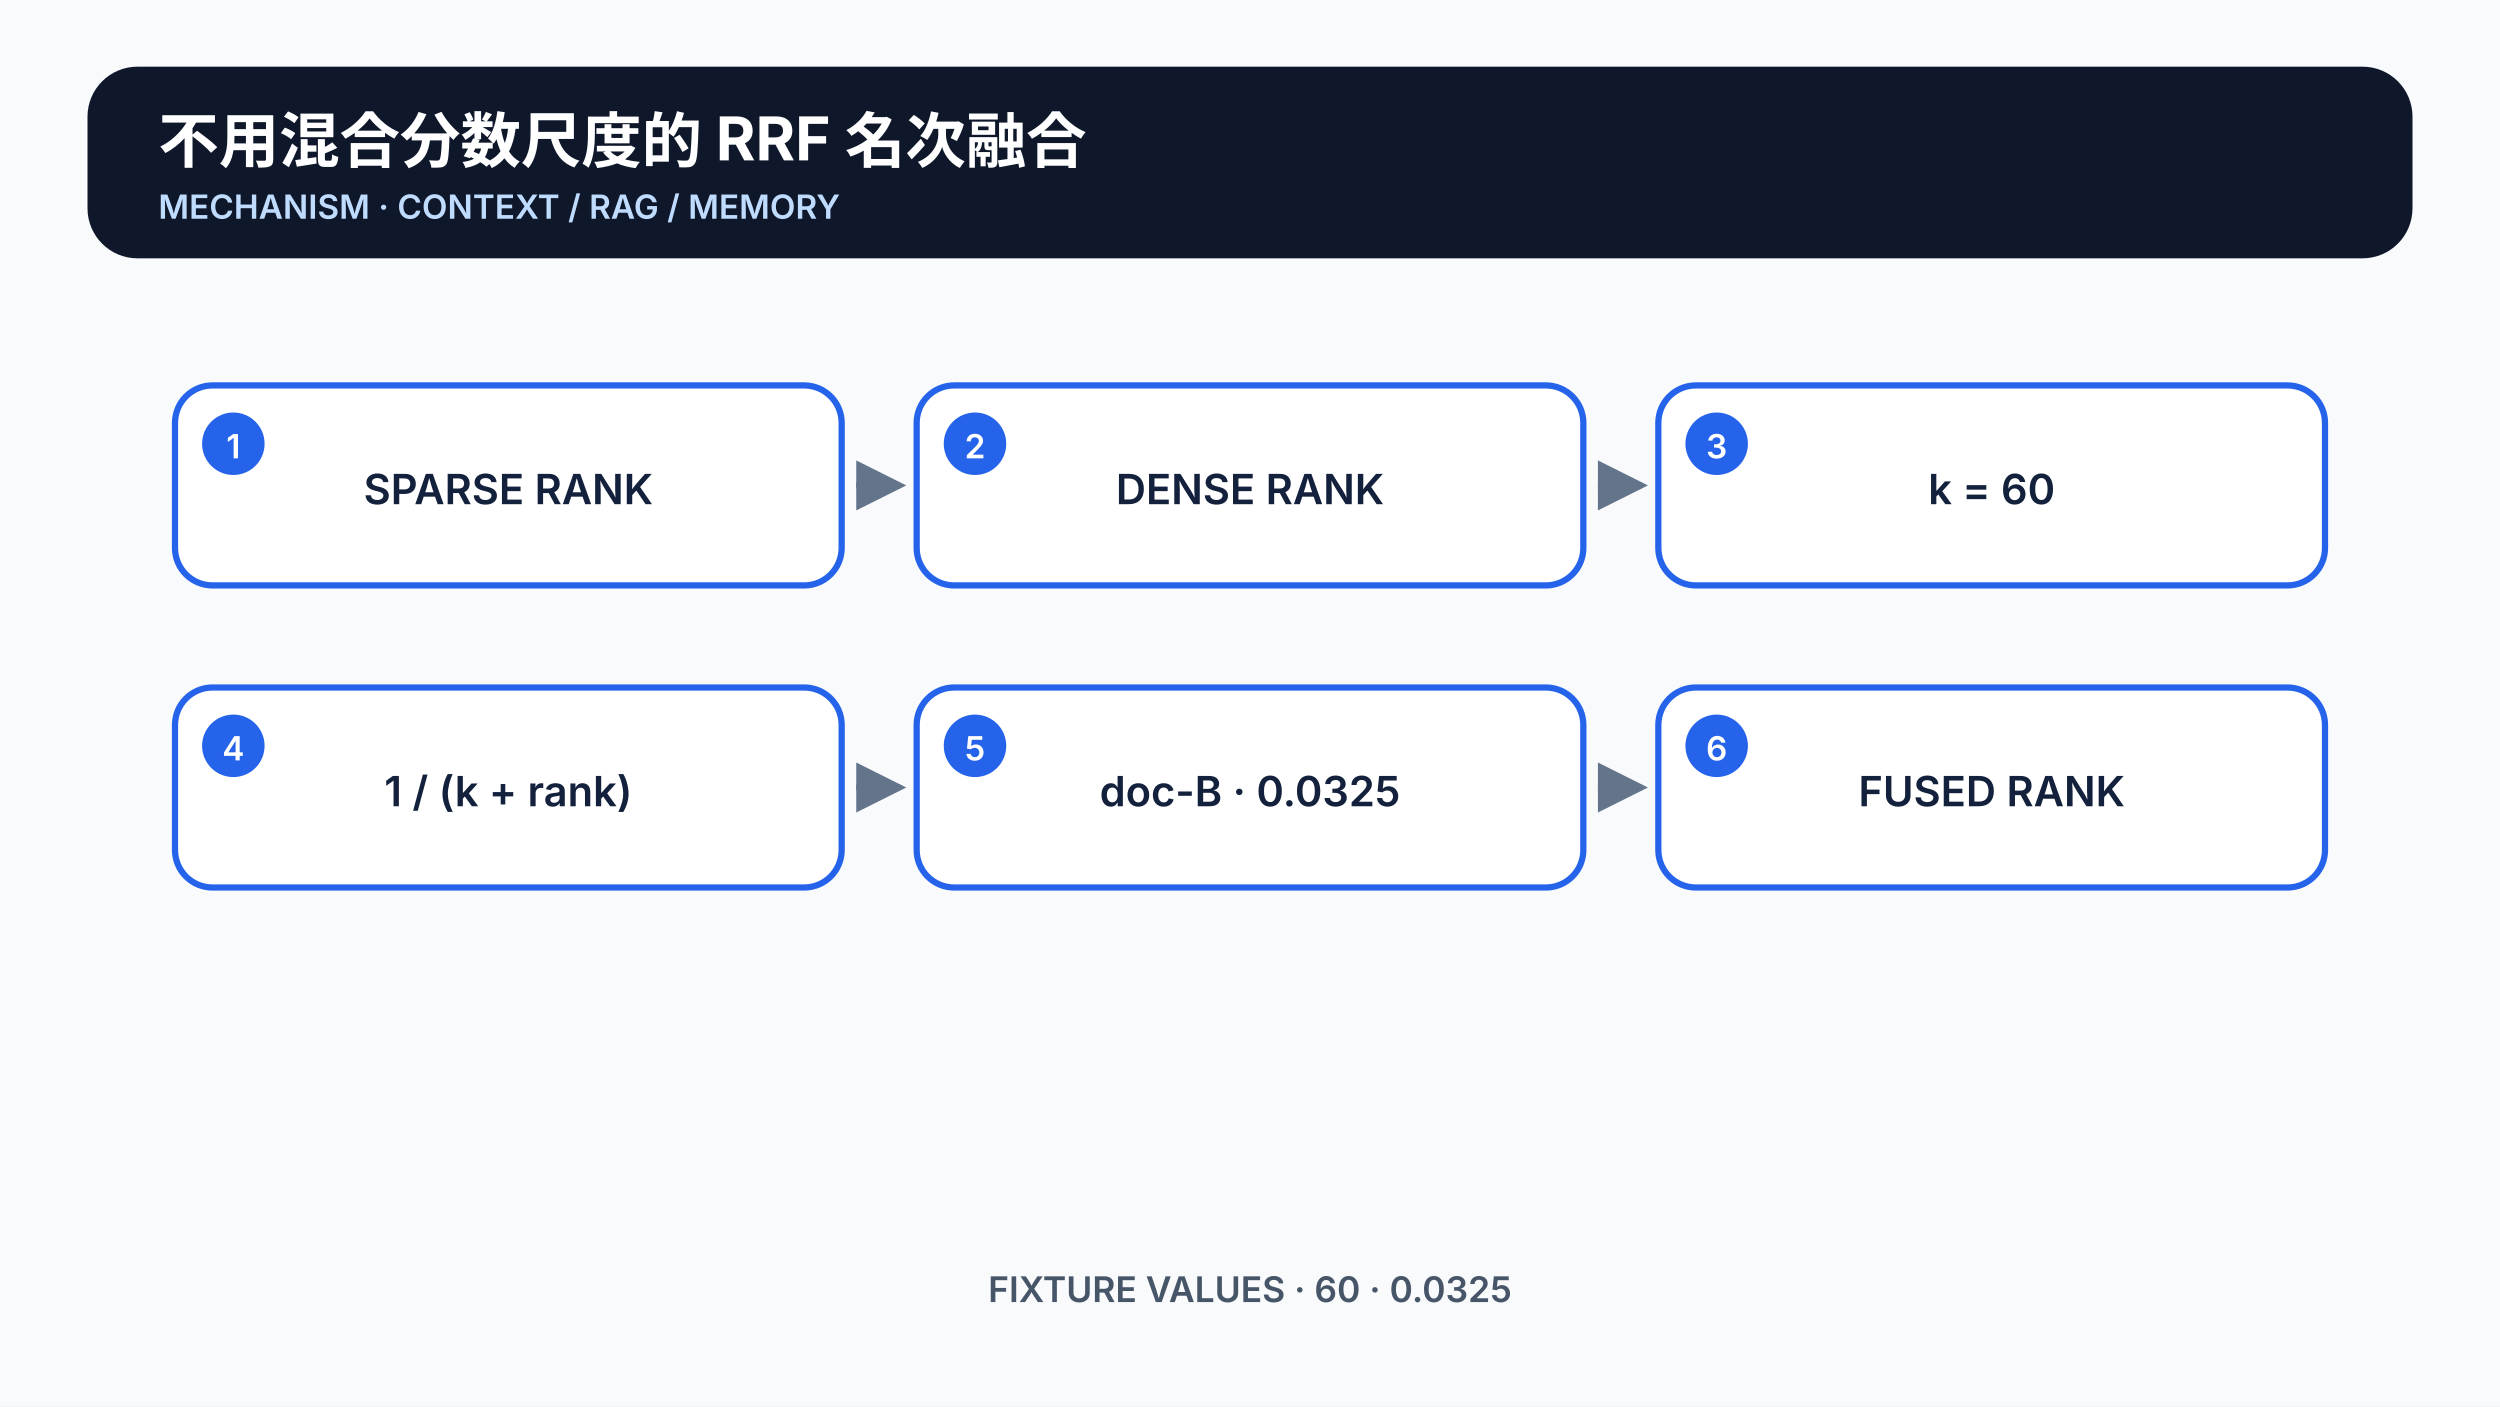
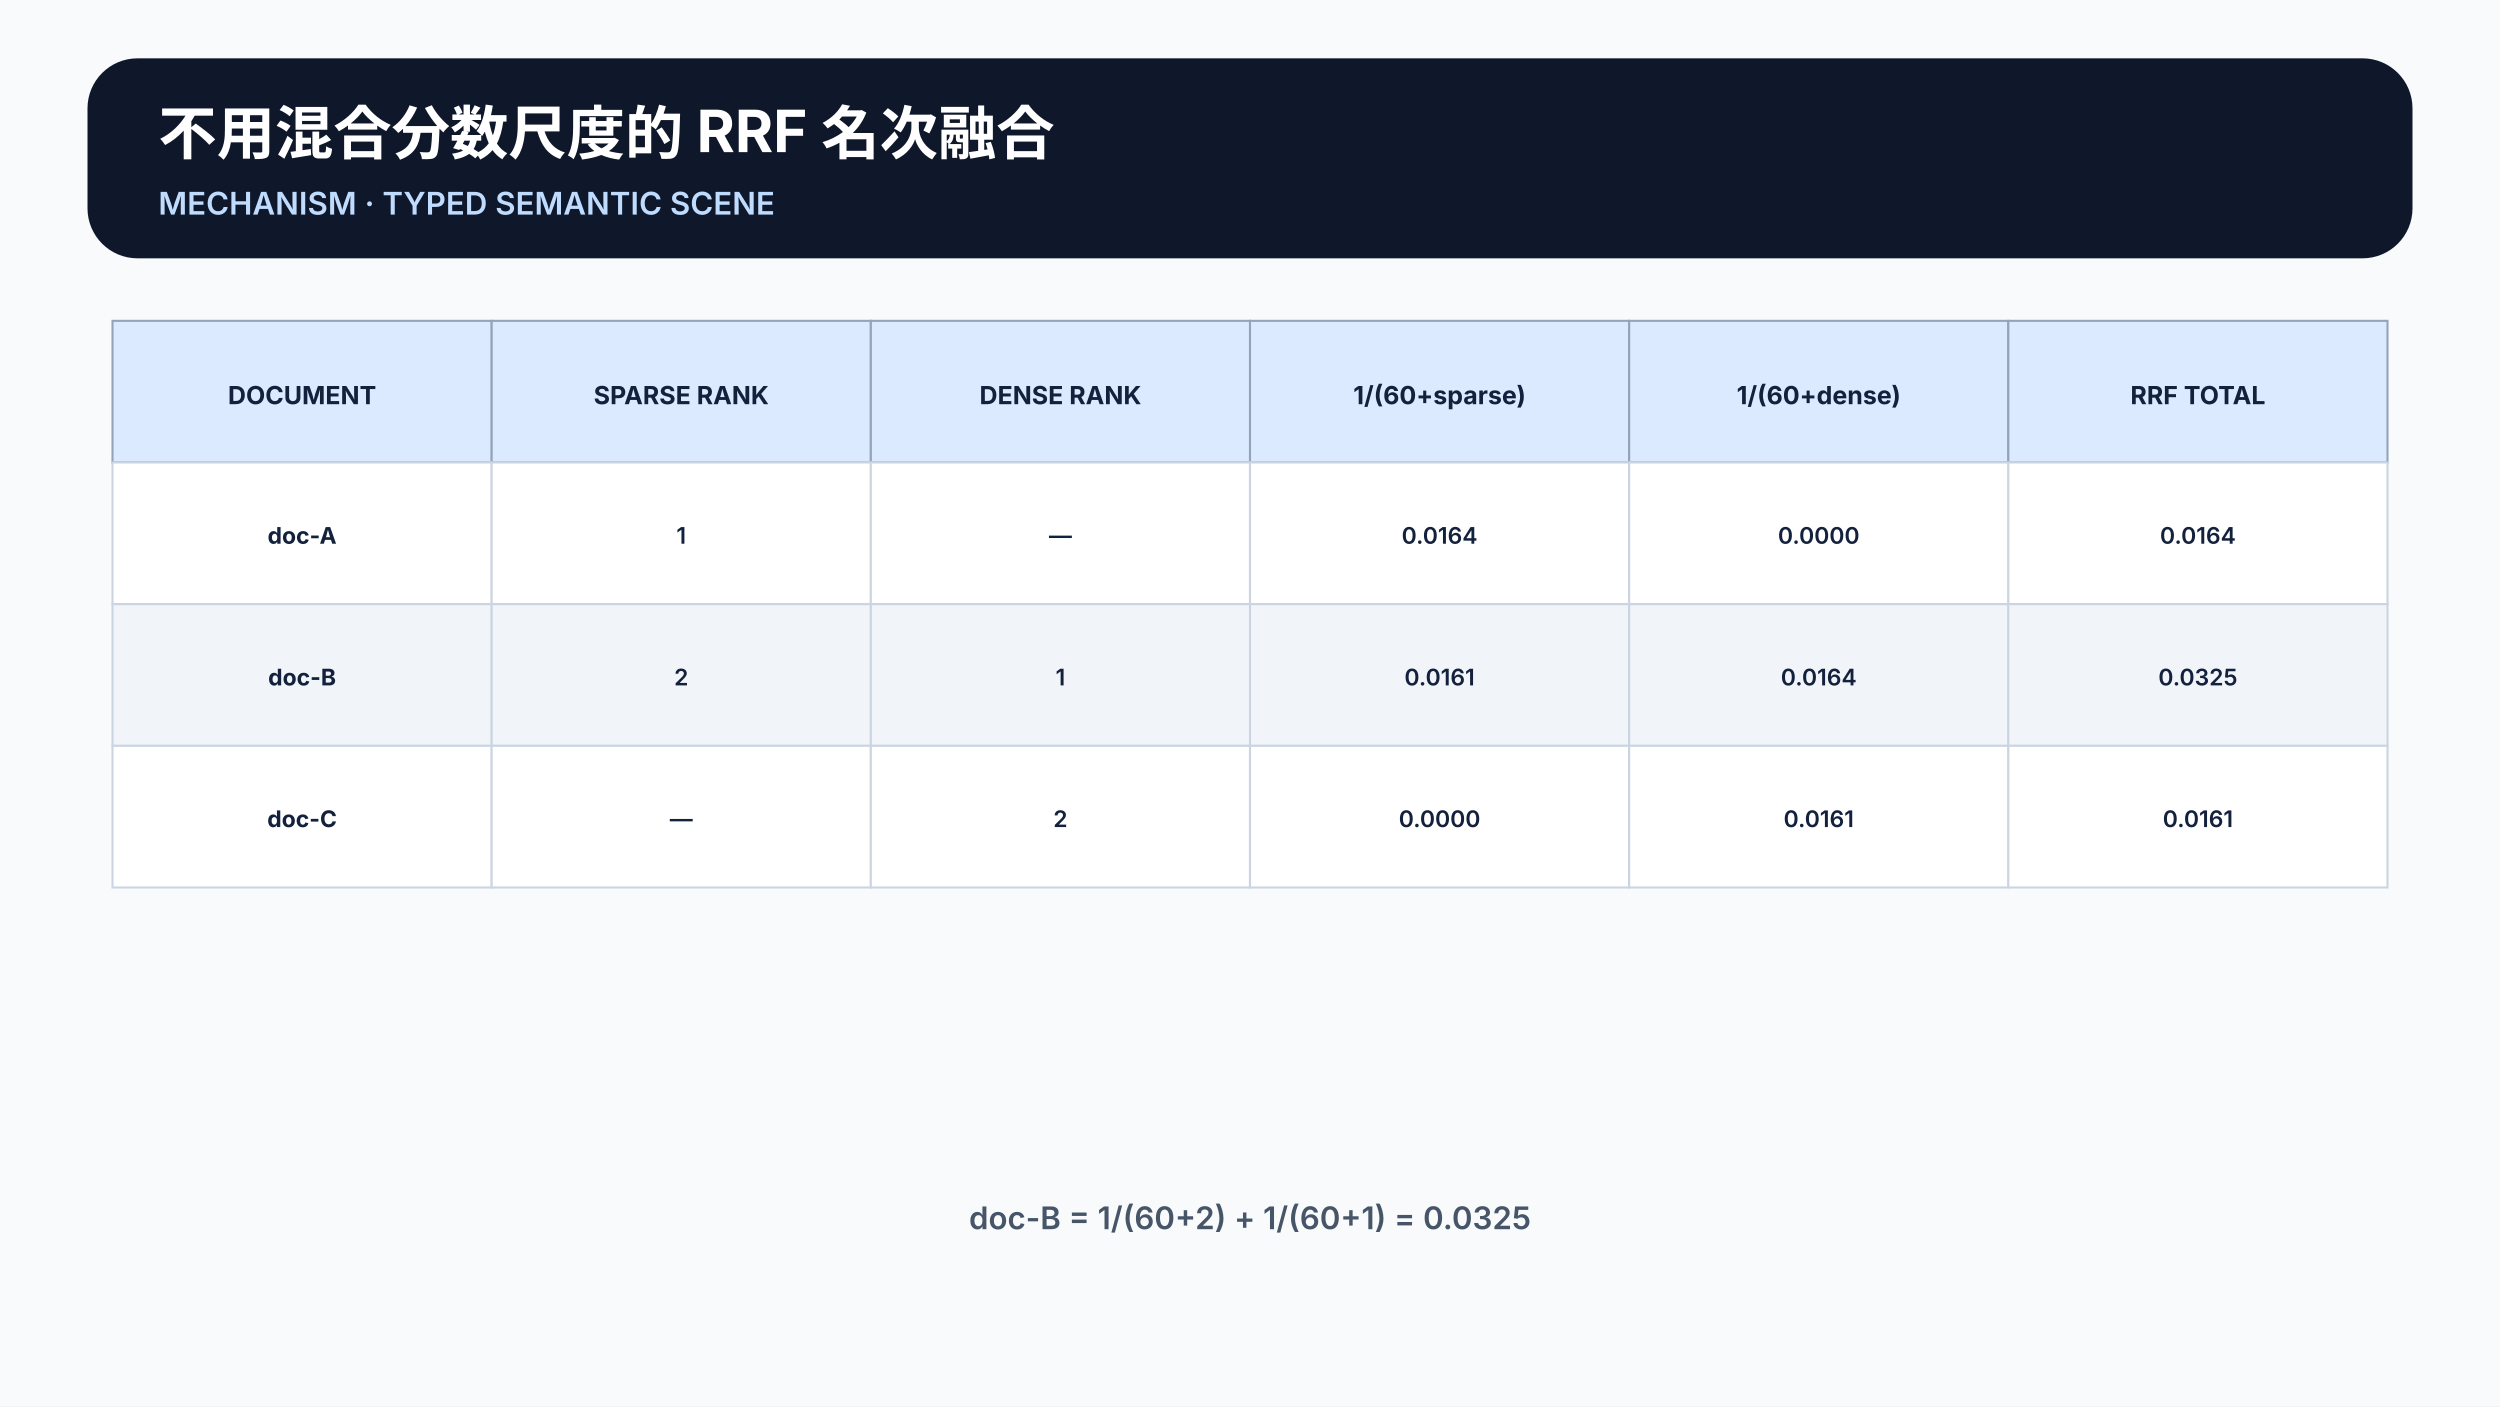
<svg xmlns="http://www.w3.org/2000/svg" width="1200" height="675" viewBox="0 0 1200 675" role="img" aria-labelledby="visual-context-05-rrf-fusion-title visual-context-05-rrf-fusion-desc">
  <defs>
-     <marker id="arrow" markerWidth="8" markerHeight="8" refX="7" refY="4" orient="auto">
+     <marker id="visual-context-05-rrf-fusion-arrow" markerWidth="8" markerHeight="8" refX="7" refY="4" orient="auto">
      <path d="M0 0 L8 4 L0 8 Z" fill="#64748b" />
    </marker>
  </defs>
  <rect x="0" y="0" width="1200" height="675" fill="#f8fafc" />
-   <rect x="42" y="32" width="1116" height="92" rx="24" fill="#0f172a" />
-   <text x="76" y="78" font-family="Inter, Arial, sans-serif" font-size="29" font-weight="700" fill="#ffffff">不用混合分数尺度的 RRF 名次融合</text>
-   <text x="76" y="105" font-family="Inter, Arial, sans-serif" font-size="16" font-weight="600" fill="#bfdbfe">MECHANISM · CONTEXT / RAG / MEMORY</text>
-   <rect x="84" y="185" width="320" height="96" rx="18" fill="#ffffff" stroke="#2563eb" stroke-width="3" />
-   <circle cx="112" cy="213" r="15" fill="#2563eb" />
-   <text x="112" y="220" font-family="Inter, Arial, sans-serif" font-size="16" font-weight="600" fill="#ffffff" text-anchor="middle">1</text>
-   <text x="244" y="242" font-family="Inter, Arial, sans-serif" font-size="20" font-weight="600" fill="#14213d" text-anchor="middle">SPARSE RANK</text>
-   <rect x="440" y="185" width="320" height="96" rx="18" fill="#ffffff" stroke="#2563eb" stroke-width="3" />
-   <circle cx="468" cy="213" r="15" fill="#2563eb" />
-   <text x="468" y="220" font-family="Inter, Arial, sans-serif" font-size="16" font-weight="600" fill="#ffffff" text-anchor="middle">2</text>
-   <text x="600" y="242" font-family="Inter, Arial, sans-serif" font-size="20" font-weight="600" fill="#14213d" text-anchor="middle">DENSE RANK</text>
-   <line x1="411" y1="233" x2="432" y2="233" stroke="#64748b" stroke-width="3" marker-end="url(#arrow)" />
-   <rect x="796" y="185" width="320" height="96" rx="18" fill="#ffffff" stroke="#2563eb" stroke-width="3" />
-   <circle cx="824" cy="213" r="15" fill="#2563eb" />
-   <text x="824" y="220" font-family="Inter, Arial, sans-serif" font-size="16" font-weight="600" fill="#ffffff" text-anchor="middle">3</text>
-   <text x="956" y="242" font-family="Inter, Arial, sans-serif" font-size="20" font-weight="600" fill="#14213d" text-anchor="middle">k = 60</text>
-   <line x1="767" y1="233" x2="788" y2="233" stroke="#64748b" stroke-width="3" marker-end="url(#arrow)" />
-   <rect x="84" y="330" width="320" height="96" rx="18" fill="#ffffff" stroke="#2563eb" stroke-width="3" />
-   <circle cx="112" cy="358" r="15" fill="#2563eb" />
-   <text x="112" y="365" font-family="Inter, Arial, sans-serif" font-size="16" font-weight="600" fill="#ffffff" text-anchor="middle">4</text>
-   <text x="244" y="387" font-family="Inter, Arial, sans-serif" font-size="20" font-weight="600" fill="#14213d" text-anchor="middle">1 / (k + rank)</text>
-   <rect x="440" y="330" width="320" height="96" rx="18" fill="#ffffff" stroke="#2563eb" stroke-width="3" />
-   <circle cx="468" cy="358" r="15" fill="#2563eb" />
-   <text x="468" y="365" font-family="Inter, Arial, sans-serif" font-size="16" font-weight="600" fill="#ffffff" text-anchor="middle">5</text>
-   <text x="600" y="387" font-family="Inter, Arial, sans-serif" font-size="20" font-weight="600" fill="#14213d" text-anchor="middle">doc-B · 0.0325</text>
-   <line x1="411" y1="378" x2="432" y2="378" stroke="#64748b" stroke-width="3" marker-end="url(#arrow)" />
-   <rect x="796" y="330" width="320" height="96" rx="18" fill="#ffffff" stroke="#2563eb" stroke-width="3" />
-   <circle cx="824" cy="358" r="15" fill="#2563eb" />
-   <text x="824" y="365" font-family="Inter, Arial, sans-serif" font-size="16" font-weight="600" fill="#ffffff" text-anchor="middle">6</text>
-   <text x="956" y="387" font-family="Inter, Arial, sans-serif" font-size="20" font-weight="600" fill="#14213d" text-anchor="middle">FUSED RANK</text>
-   <line x1="767" y1="378" x2="788" y2="378" stroke="#64748b" stroke-width="3" marker-end="url(#arrow)" />
-   <text x="600" y="625" font-family="Inter, Arial, sans-serif" font-size="17" font-weight="600" fill="#475569" text-anchor="middle">FIXTURE VALUES · 60 · 0.0325</text>
+   <rect x="42" y="28" width="1116" height="96" rx="24" fill="#0f172a" />
+   <text x="76" y="74" font-family="Inter, Arial, sans-serif" font-size="28" font-weight="700" fill="#ffffff" text-anchor="start">不用混合分数尺度的 RRF 名次融合</text>
+   <text x="76" y="103" font-family="Inter, Arial, sans-serif" font-size="15" font-weight="600" fill="#bfdbfe" text-anchor="start">MECHANISM · TYPED SEMANTIC SCENE</text>
+   <rect id="visual-context-05-rrf-fusion-header-document" x="54" y="154" width="182" height="68" fill="#dbeafe" stroke="#94a3b8" stroke-width="1" />
+   <text x="145" y="194" font-family="Inter, Arial, sans-serif" font-size="12" font-weight="700" fill="#14213d" text-anchor="middle">DOCUMENT</text>
+   <rect id="visual-context-05-rrf-fusion-header-sparseRank" x="236" y="154" width="182" height="68" fill="#dbeafe" stroke="#94a3b8" stroke-width="1" />
+   <text x="327" y="194" font-family="Inter, Arial, sans-serif" font-size="12" font-weight="700" fill="#14213d" text-anchor="middle">SPARSE RANK</text>
+   <rect id="visual-context-05-rrf-fusion-header-denseRank" x="418" y="154" width="182" height="68" fill="#dbeafe" stroke="#94a3b8" stroke-width="1" />
+   <text x="509" y="194" font-family="Inter, Arial, sans-serif" font-size="12" font-weight="700" fill="#14213d" text-anchor="middle">DENSE RANK</text>
+   <rect id="visual-context-05-rrf-fusion-header-sparseContribution" x="600" y="154" width="182" height="68" fill="#dbeafe" stroke="#94a3b8" stroke-width="1" />
+   <text x="691" y="194" font-family="Inter, Arial, sans-serif" font-size="12" font-weight="700" fill="#14213d" text-anchor="middle">1/(60+sparse)</text>
+   <rect id="visual-context-05-rrf-fusion-header-denseContribution" x="782" y="154" width="182" height="68" fill="#dbeafe" stroke="#94a3b8" stroke-width="1" />
+   <text x="873" y="194" font-family="Inter, Arial, sans-serif" font-size="12" font-weight="700" fill="#14213d" text-anchor="middle">1/(60+dense)</text>
+   <rect id="visual-context-05-rrf-fusion-header-total" x="964" y="154" width="182" height="68" fill="#dbeafe" stroke="#94a3b8" stroke-width="1" />
+   <text x="1055" y="194" font-family="Inter, Arial, sans-serif" font-size="12" font-weight="700" fill="#14213d" text-anchor="middle">RRF TOTAL</text>
+   <rect id="visual-context-05-rrf-fusion-cell-doc-a-document" data-row="doc-a" data-column="document" data-value="doc-A" x="54" y="222" width="182" height="68" fill="#ffffff" stroke="#cbd5e1" stroke-width="1" />
+   <text x="145" y="261" font-family="Inter, Arial, sans-serif" font-size="11" font-weight="700" fill="#14213d" text-anchor="middle">doc-A</text>
+   <rect id="visual-context-05-rrf-fusion-cell-doc-a-sparseRank" data-row="doc-a" data-column="sparseRank" data-value="1" x="236" y="222" width="182" height="68" fill="#ffffff" stroke="#cbd5e1" stroke-width="1" />
+   <text x="327" y="261" font-family="Inter, Arial, sans-serif" font-size="11" font-weight="600" fill="#14213d" text-anchor="middle">1</text>
+   <rect id="visual-context-05-rrf-fusion-cell-doc-a-denseRank" data-row="doc-a" data-column="denseRank" data-value="—" x="418" y="222" width="182" height="68" fill="#ffffff" stroke="#cbd5e1" stroke-width="1" />
+   <text x="509" y="261" font-family="Inter, Arial, sans-serif" font-size="11" font-weight="600" fill="#14213d" text-anchor="middle">—</text>
+   <rect id="visual-context-05-rrf-fusion-cell-doc-a-sparseContribution" data-row="doc-a" data-column="sparseContribution" data-value="0.0164" x="600" y="222" width="182" height="68" fill="#ffffff" stroke="#cbd5e1" stroke-width="1" />
+   <text x="691" y="261" font-family="Inter, Arial, sans-serif" font-size="11" font-weight="600" fill="#14213d" text-anchor="middle">0.0164</text>
+   <rect id="visual-context-05-rrf-fusion-cell-doc-a-denseContribution" data-row="doc-a" data-column="denseContribution" data-value="0.0000" x="782" y="222" width="182" height="68" fill="#ffffff" stroke="#cbd5e1" stroke-width="1" />
+   <text x="873" y="261" font-family="Inter, Arial, sans-serif" font-size="11" font-weight="600" fill="#14213d" text-anchor="middle">0.0000</text>
+   <rect id="visual-context-05-rrf-fusion-cell-doc-a-total" data-row="doc-a" data-column="total" data-value="0.0164" x="964" y="222" width="182" height="68" fill="#ffffff" stroke="#cbd5e1" stroke-width="1" />
+   <text x="1055" y="261" font-family="Inter, Arial, sans-serif" font-size="11" font-weight="600" fill="#14213d" text-anchor="middle">0.0164</text>
+   <rect id="visual-context-05-rrf-fusion-cell-doc-b-document" data-row="doc-b" data-column="document" data-value="doc-B" x="54" y="290" width="182" height="68" fill="#f1f5f9" stroke="#cbd5e1" stroke-width="1" />
+   <text x="145" y="329" font-family="Inter, Arial, sans-serif" font-size="11" font-weight="700" fill="#14213d" text-anchor="middle">doc-B</text>
+   <rect id="visual-context-05-rrf-fusion-cell-doc-b-sparseRank" data-row="doc-b" data-column="sparseRank" data-value="2" x="236" y="290" width="182" height="68" fill="#f1f5f9" stroke="#cbd5e1" stroke-width="1" />
+   <text x="327" y="329" font-family="Inter, Arial, sans-serif" font-size="11" font-weight="600" fill="#14213d" text-anchor="middle">2</text>
+   <rect id="visual-context-05-rrf-fusion-cell-doc-b-denseRank" data-row="doc-b" data-column="denseRank" data-value="1" x="418" y="290" width="182" height="68" fill="#f1f5f9" stroke="#cbd5e1" stroke-width="1" />
+   <text x="509" y="329" font-family="Inter, Arial, sans-serif" font-size="11" font-weight="600" fill="#14213d" text-anchor="middle">1</text>
+   <rect id="visual-context-05-rrf-fusion-cell-doc-b-sparseContribution" data-row="doc-b" data-column="sparseContribution" data-value="0.0161" x="600" y="290" width="182" height="68" fill="#f1f5f9" stroke="#cbd5e1" stroke-width="1" />
+   <text x="691" y="329" font-family="Inter, Arial, sans-serif" font-size="11" font-weight="600" fill="#14213d" text-anchor="middle">0.0161</text>
+   <rect id="visual-context-05-rrf-fusion-cell-doc-b-denseContribution" data-row="doc-b" data-column="denseContribution" data-value="0.0164" x="782" y="290" width="182" height="68" fill="#f1f5f9" stroke="#cbd5e1" stroke-width="1" />
+   <text x="873" y="329" font-family="Inter, Arial, sans-serif" font-size="11" font-weight="600" fill="#14213d" text-anchor="middle">0.0164</text>
+   <rect id="visual-context-05-rrf-fusion-cell-doc-b-total" data-row="doc-b" data-column="total" data-value="0.0325" x="964" y="290" width="182" height="68" fill="#f1f5f9" stroke="#cbd5e1" stroke-width="1" />
+   <text x="1055" y="329" font-family="Inter, Arial, sans-serif" font-size="11" font-weight="600" fill="#14213d" text-anchor="middle">0.0325</text>
+   <rect id="visual-context-05-rrf-fusion-cell-doc-c-document" data-row="doc-c" data-column="document" data-value="doc-C" x="54" y="358" width="182" height="68" fill="#ffffff" stroke="#cbd5e1" stroke-width="1" />
+   <text x="145" y="397" font-family="Inter, Arial, sans-serif" font-size="11" font-weight="700" fill="#14213d" text-anchor="middle">doc-C</text>
+   <rect id="visual-context-05-rrf-fusion-cell-doc-c-sparseRank" data-row="doc-c" data-column="sparseRank" data-value="—" x="236" y="358" width="182" height="68" fill="#ffffff" stroke="#cbd5e1" stroke-width="1" />
+   <text x="327" y="397" font-family="Inter, Arial, sans-serif" font-size="11" font-weight="600" fill="#14213d" text-anchor="middle">—</text>
+   <rect id="visual-context-05-rrf-fusion-cell-doc-c-denseRank" data-row="doc-c" data-column="denseRank" data-value="2" x="418" y="358" width="182" height="68" fill="#ffffff" stroke="#cbd5e1" stroke-width="1" />
+   <text x="509" y="397" font-family="Inter, Arial, sans-serif" font-size="11" font-weight="600" fill="#14213d" text-anchor="middle">2</text>
+   <rect id="visual-context-05-rrf-fusion-cell-doc-c-sparseContribution" data-row="doc-c" data-column="sparseContribution" data-value="0.0000" x="600" y="358" width="182" height="68" fill="#ffffff" stroke="#cbd5e1" stroke-width="1" />
+   <text x="691" y="397" font-family="Inter, Arial, sans-serif" font-size="11" font-weight="600" fill="#14213d" text-anchor="middle">0.0000</text>
+   <rect id="visual-context-05-rrf-fusion-cell-doc-c-denseContribution" data-row="doc-c" data-column="denseContribution" data-value="0.0161" x="782" y="358" width="182" height="68" fill="#ffffff" stroke="#cbd5e1" stroke-width="1" />
+   <text x="873" y="397" font-family="Inter, Arial, sans-serif" font-size="11" font-weight="600" fill="#14213d" text-anchor="middle">0.0161</text>
+   <rect id="visual-context-05-rrf-fusion-cell-doc-c-total" data-row="doc-c" data-column="total" data-value="0.0161" x="964" y="358" width="182" height="68" fill="#ffffff" stroke="#cbd5e1" stroke-width="1" />
+   <text x="1055" y="397" font-family="Inter, Arial, sans-serif" font-size="11" font-weight="600" fill="#14213d" text-anchor="middle">0.0161</text>
+   <text x="600" y="590" font-family="Inter, Arial, sans-serif" font-size="15" font-weight="600" fill="#475569" text-anchor="middle">doc-B = 1/(60+2) + 1/(60+1) = 0.0325</text>
</svg>
